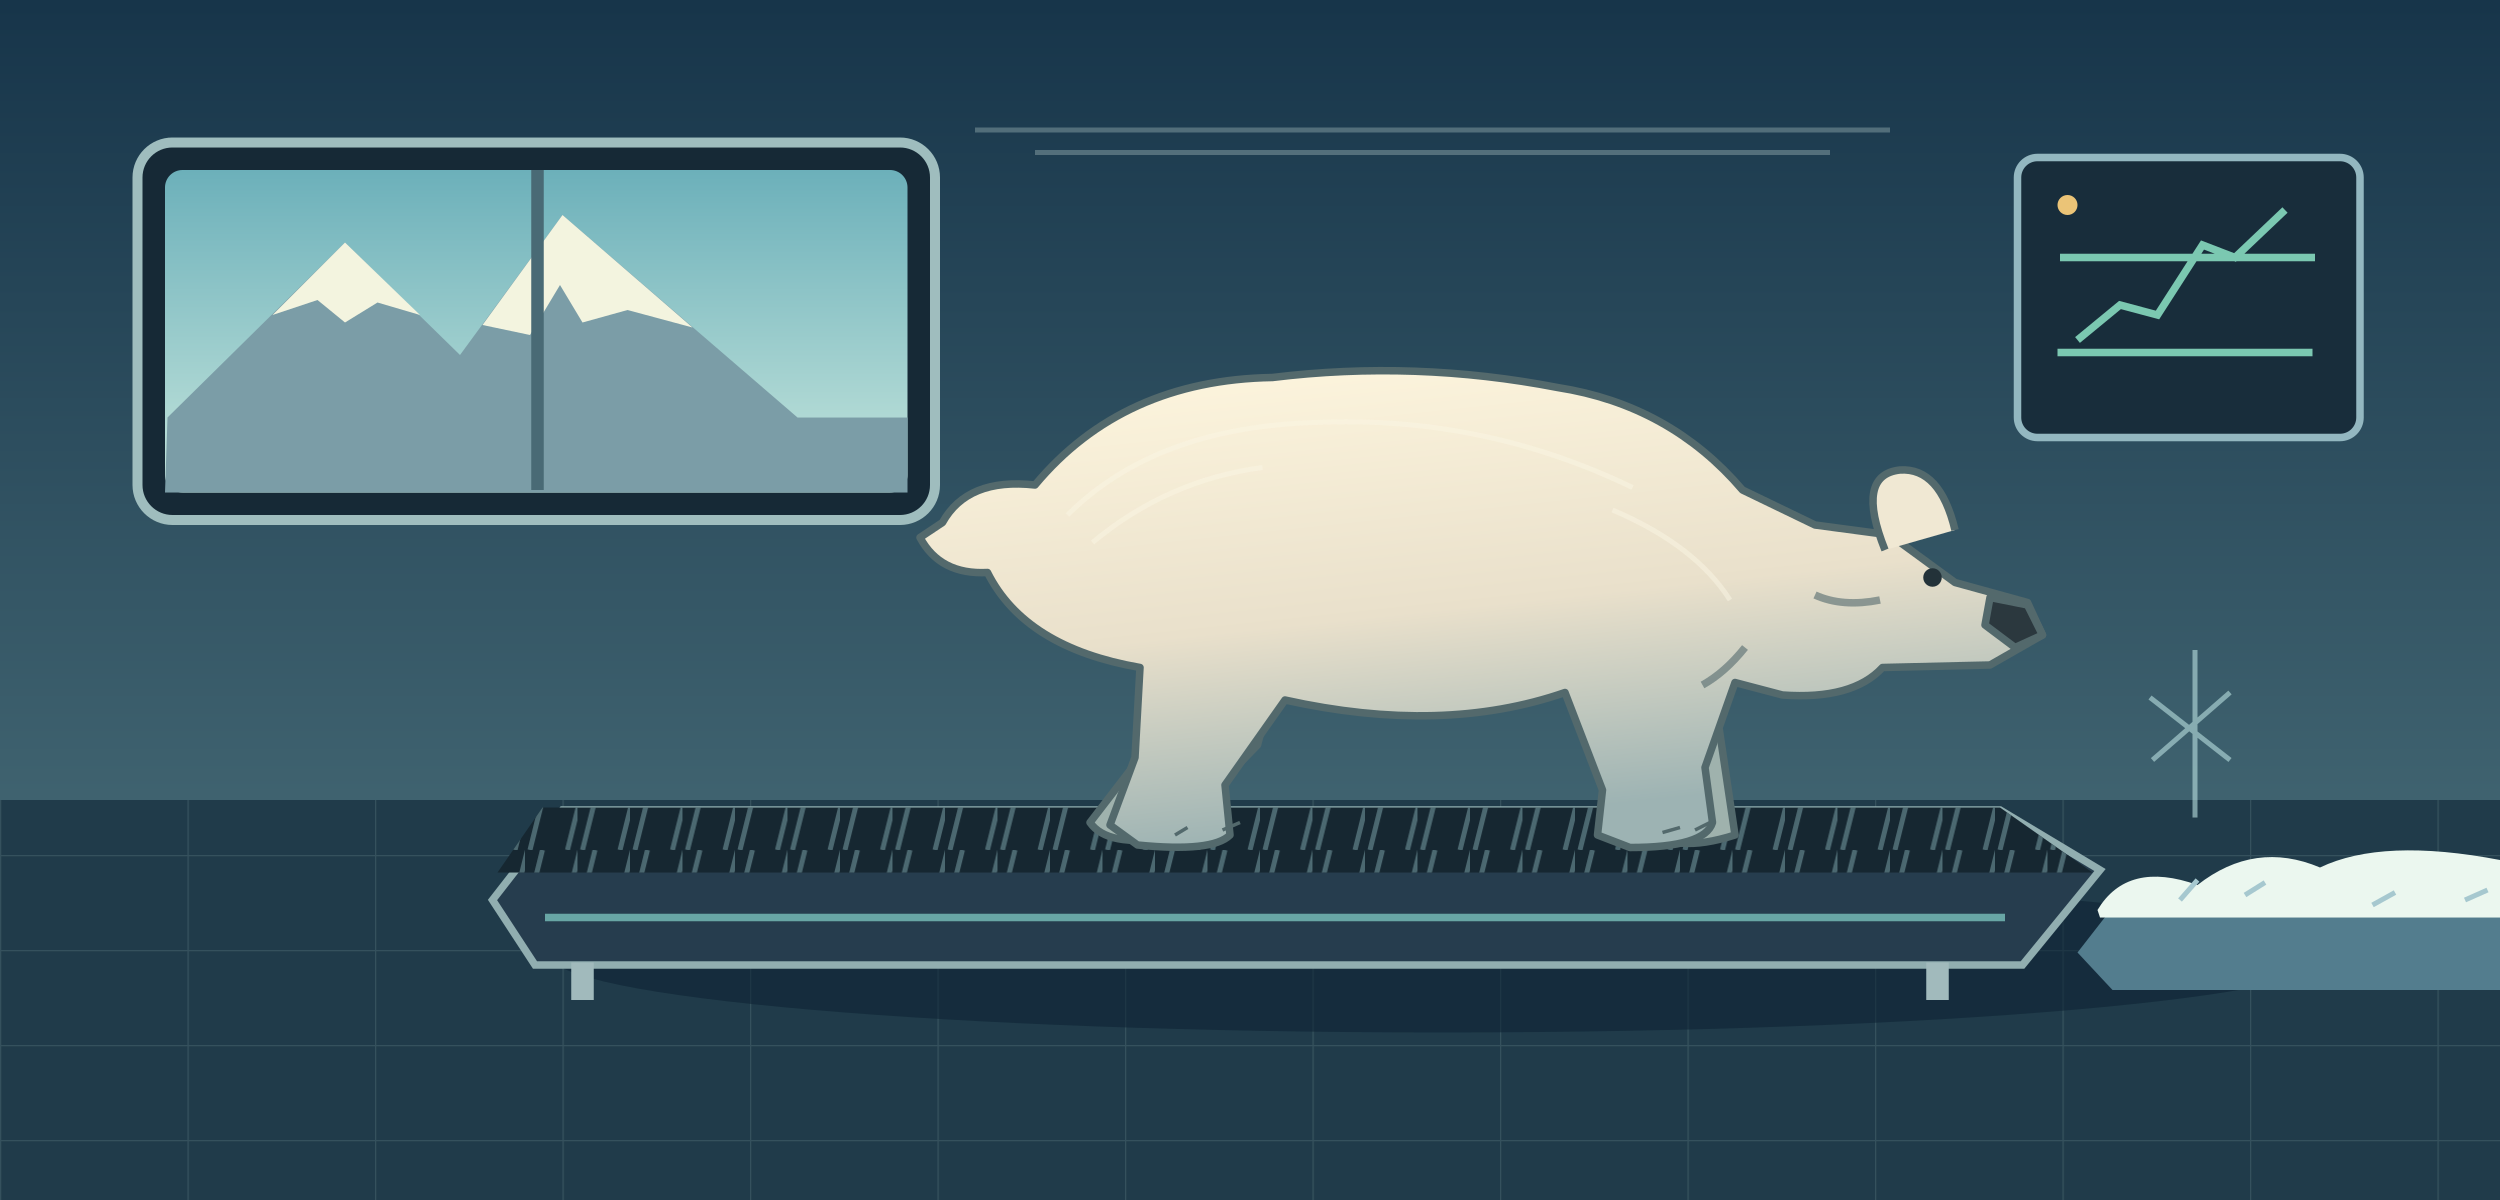
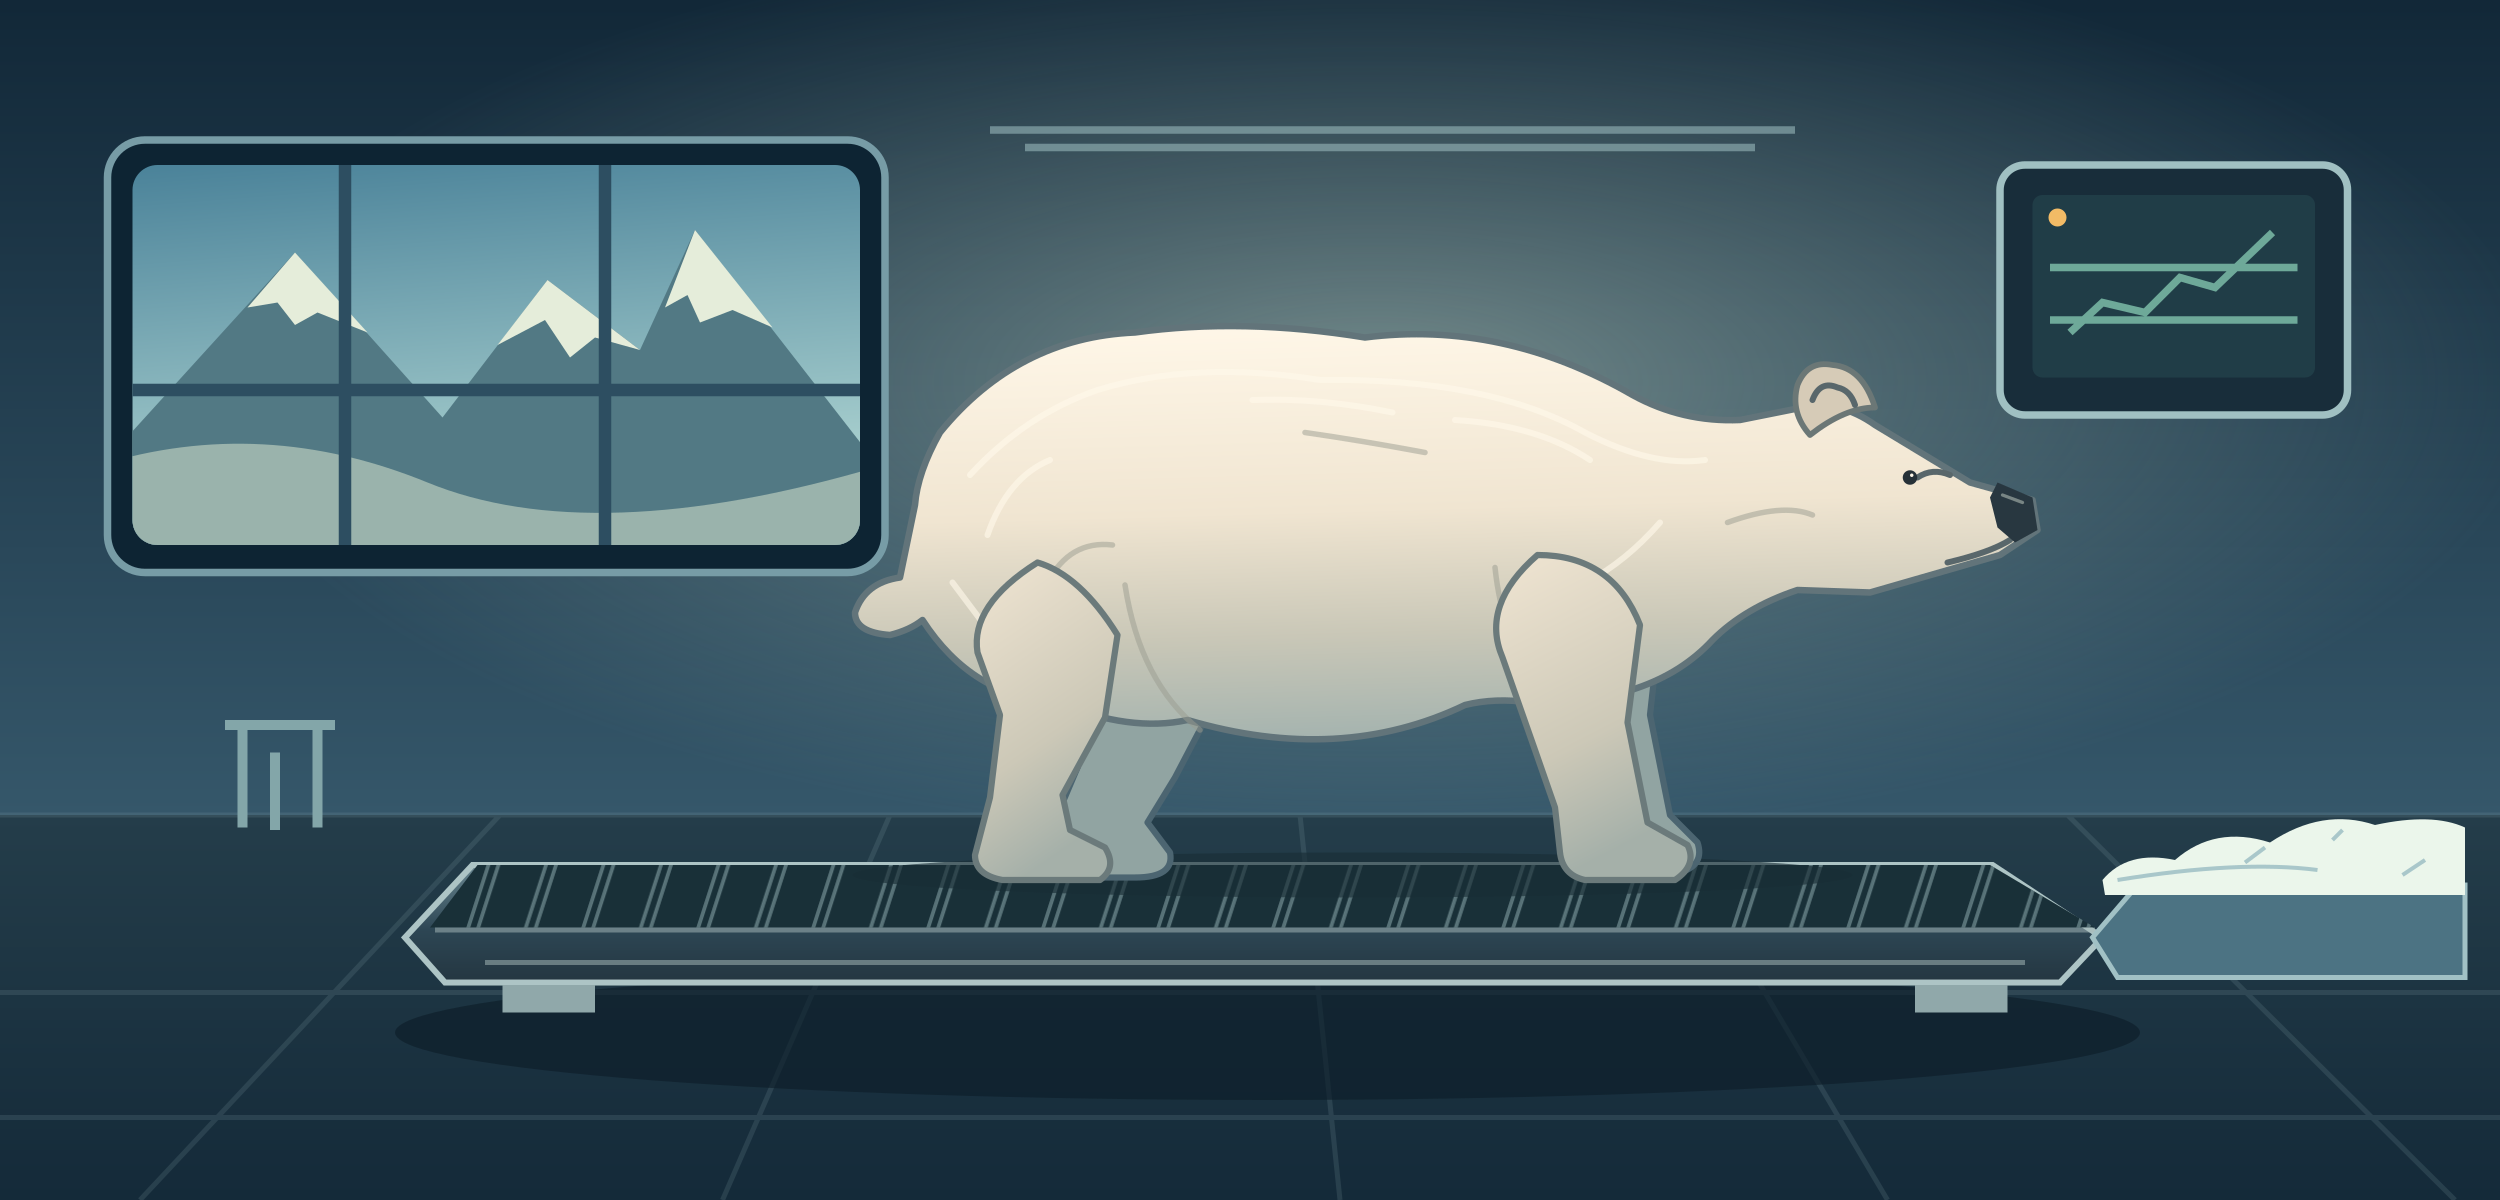
- <svg xmlns="http://www.w3.org/2000/svg" viewBox="0 0 1000 480" role="img" aria-labelledby="title desc">
+ <svg xmlns="http://www.w3.org/2000/svg" class="th-treadmill-art" viewBox="0 0 1000 480" width="1000" height="480" role="img" aria-labelledby="th-art-title th-art-desc">
  <defs>
-     <linearGradient id="wall" x2="0" y2="1">
-       <stop stop-color="#17354a" />
-       <stop offset="1" stop-color="#537982" />
+     <linearGradient id="th-wall" x2="0" y2="1">
+       <stop stop-color="#122838" />
+       <stop offset=".68" stop-color="#35576a" />
+       <stop offset="1" stop-color="#5f7c82" />
    </linearGradient>
-     <linearGradient id="fur" x2=".25" y2="1">
-       <stop stop-color="#fff7df" />
-       <stop offset=".58" stop-color="#e9e0cb" />
-       <stop offset="1" stop-color="#9db3b3" />
+     <linearGradient id="th-floor" x2="0" y2="1">
+       <stop stop-color="#243d4a" />
+       <stop offset="1" stop-color="#142a39" />
    </linearGradient>
-     <linearGradient id="glass" x2="0" y2="1">
-       <stop stop-color="#6cb0ba" />
-       <stop offset="1" stop-color="#c4e5dc" />
+     <linearGradient id="th-fur" x1=".2" y1="0" x2=".28" y2="1">
+       <stop stop-color="#fff7e8" />
+       <stop offset=".46" stop-color="#f0e5d1" />
+       <stop offset=".76" stop-color="#c9c7b7" />
+       <stop offset="1" stop-color="#a6b4af" />
    </linearGradient>
-     <pattern id="floor" width="75" height="38" patternUnits="userSpaceOnUse">
-       <path d="M0 0h75M0 0v38" stroke="#698789" opacity=".3" />
-     </pattern>
-     <pattern id="belt" width="21" height="20" patternUnits="userSpaceOnUse">
-       <path d="M7 0 2 20m20-20-5 20" stroke="#6e9299" opacity=".6" stroke-width="2" />
+     <linearGradient id="th-leg" x2=".31" y2="1">
+       <stop stop-color="#f0e5d2" />
+       <stop offset=".65" stop-color="#ccc8b7" />
+       <stop offset="1" stop-color="#a5b0a9" />
+     </linearGradient>
+     <linearGradient id="th-window" x2=".15" y2="1">
+       <stop stop-color="#4a8299" />
+       <stop offset="1" stop-color="#b4d9d5" />
+     </linearGradient>
+     <linearGradient id="th-metal" x2="0" y2="1">
+       <stop stop-color="#698790" />
+       <stop offset=".55" stop-color="#2d4654" />
+       <stop offset="1" stop-color="#243641" />
+     </linearGradient>
+     <radialGradient id="th-lamp">
+       <stop stop-color="#d7e9d5" stop-opacity=".45" />
+       <stop offset="1" stop-color="#adc6bc" stop-opacity="0" />
+     </radialGradient>
+     <clipPath id="th-window-clip">
+       <rect x="53" y="66" width="291" height="152" rx="10" />
+     </clipPath>
+     <clipPath id="th-belt-clip">
+       <path d="M191 346h605l42 25H172z" />
+     </clipPath>
+     <pattern id="th-ridges" width="23" height="31" patternUnits="userSpaceOnUse">
+       <path d="M13 0 3 31M17 0 7 31" stroke="#8ba8ac" opacity=".55" stroke-width="1.5" />
    </pattern>
  </defs>
-   <path fill="url(#wall)" d="M0 0h1000v480H0z" />
-   <path d="M0 320h1000v160H0z" fill="#203b4a" />
-   <path d="M0 320h1000v160H0z" fill="url(#floor)" />
-   <rect x="55" y="57" width="319" height="151" rx="14" fill="#162936" stroke="#9fbdbe" stroke-width="4" />
-   <rect x="66" y="68" width="297" height="129" rx="7" fill="url(#glass)" />
-   <path d="m67 167 71-70 46 45 41-56 94 81h44v30H66z" fill="#7b9da7" />
-   <path d="m109 126 29-29 30 29-17-5-13 8-11-9zm84 4 32-44 52 45-26-7-18 5-9-15-12 20z" fill="#f3f4df" />
-   <path d="M215 68v128" stroke="#496a75" stroke-width="5" />
-   <rect x="807" y="63" width="137" height="112" rx="8" fill="#182d3b" stroke="#93b7c0" stroke-width="3" />
-   <path d="M823 141h102M824 103h102m-95 33 17-14 15 4 18-28 13 5 20-19" fill="none" stroke="#7bc8b1" stroke-width="3" />
-   <circle cx="827" cy="82" r="4" fill="#ebc477" />
-   <path d="M390 52h366M414 61h318" stroke="#a2b9b9" stroke-width="2" opacity=".4" />
-   <ellipse cx="577" cy="382" rx="357" ry="31" fill="#0c2233" opacity=".57" />
-   <path d="M225 324h575l40 24-31 38H214l-17-26z" fill="#263d4e" stroke="#91aeb0" stroke-width="3" />
-   <path d="M217 323h583l37 26H199z" fill="#162731" />
-   <path d="M217 323h583l37 26H199z" fill="url(#belt)" />
-   <path d="M233 385v15m542-15v15" stroke="#a1babc" stroke-width="9" />
-   <path d="M218 367h584" stroke="#68a6a5" stroke-width="3" />
-   <path d="M845 363h155v33H845l-14-15z" fill="#537d8e" />
-   <path d="M839 364q12-20 40-10 23-18 49-7 25-12 72-3v23H840z" fill="#ebf7ef" />
-   <path d="m872 360 7-8m19 6 8-5m43 9 9-5m28 3 9-4" stroke="#a6c8cf" stroke-width="2" />
-   <g stroke="#53696c" stroke-width="3" stroke-linejoin="round">
-     <path d="M471 259q-10 20-15 44l-20 26q7 10 31 6l36-37 9-34M638 257l25 55-4 19q10 11 35 3l-7-47-13-33" fill="#9fb2ad" />
-     <path d="M377 209q10-18 37-15 35-42 95-43 57-7 114 4 45 7 74 41l29 14 30 4 26 19 29 8 6 13-21 12-43 1q-12 13-40 11l-19-5-12 34 3 22q-3 10-33 10l-13-5 2-18-15-39q-49 17-112 3l-24 34 2 20q-7 7-37 4l-11-8 10-27 2-36q-46-8-61-38-19 1-27-14z" fill="url(#fur)" />
-     <path d="M754 220q-12-30 6-32 16-1 22 24" fill="#f0e8d3" />
-     <path d="M796 239l15 3 6 12-11 5-12-9z" fill="#2b383e" />
-     <path d="M726 238q11 5 26 2m-54 19q-8 10-17 15" fill="none" opacity=".6" />
-     <circle cx="773" cy="231" r="3.7" fill="#233239" stroke="none" />
-     <path d="m489 332 7-3m-26 5 5-3m190 2 7-2m6 1 6-3" stroke-width="1.4" />
+   <path d="M0 0h1000v480H0z" fill="url(#th-wall)" />
+   <ellipse cx="550" cy="153" rx="470" ry="185" fill="url(#th-lamp)" />
+   <path d="M0 326h1000v154H0z" fill="url(#th-floor)" />
+   <path d="M0 326h1000M0 397h1000M0 447h1000M356 326l-67 154m-89-154L56 480m464-154 16 154m128-154 91 154m72-154 155 154" fill="none" stroke="#8aa6ae" stroke-opacity=".17" stroke-width="2" />
+   <rect x="43" y="56" width="311" height="173" rx="15" fill="#0d2433" stroke="#779ca6" stroke-width="3" />
+   <g clip-path="url(#th-window-clip)">
+     <path d="M53 66h291v152H53z" fill="url(#th-window)" />
+     <path d="m48 178 70-77 59 66 42-55 37 28 22-48 70 90v36H48z" fill="#527984" />
+     <path d="m99 123 19-22 29 32-20-8-9 5-7-9zm100 15 20-26 37 28-18-5-10 8-10-15zm67-15 12-31 31 39-16-7-13 5-5-11z" fill="#e5edda" />
+     <path d="M40 186q65-20 131 7t179-6v37H42z" fill="#9ab3ac" />
+     <path d="M138 66v152m104-152v152M53 156h291" stroke="#2d4e61" stroke-width="5" />
  </g>
-   <g fill="none" stroke="#faf5e3" opacity=".51" stroke-width="2">
-     <path d="M427 206q35-35 99-37 67-3 127 26" />
-     <path d="M437 217q30-25 68-30m140 17q33 14 47 36" />
+   <path d="M396 52h322m-308 7h292" stroke="#a1c1c2" stroke-opacity=".55" stroke-width="3" />
+   <path d="M110 301v31m-20-42h44m-37 1v40m30-40v40" fill="none" stroke="#83a6a9" stroke-width="4" />
+   <rect x="800" y="66" width="139" height="100" rx="10" fill="#182d3a" stroke="#a0c0c2" stroke-width="3" />
+   <rect x="813" y="78" width="113" height="73" rx="4" fill="#203d47" />
+   <path d="M820 128h99m-99-21h99m-91 26 13-12 17 4 14-14 14 4 23-22" fill="none" stroke="#8fd7bd" stroke-opacity=".7" stroke-width="3" />
+   <circle cx="823" cy="87" r="3.6" fill="#f2bb66" />
+   <ellipse cx="507" cy="413" rx="349" ry="27" fill="#0c1c27" opacity=".62" />
+   <path d="M189 346h608l44 29-17 18H178l-16-18z" fill="url(#th-metal)" stroke="#adc4c5" stroke-width="2.4" />
+   <path d="M191 346h605l42 25H172z" fill="#193038" />
+   <g clip-path="url(#th-belt-clip)">
+     <path class="th-belt-lines" d="M169 345h702v28H169z" fill="url(#th-ridges)" />
  </g>
-   <path d="M878 260v67m-18-48 32 25m-31 0 31-27" stroke="#b9e0df" stroke-width="2" opacity=".6" />
+   <path d="M174 372h664m-644 13h616" stroke="#a6b9b8" stroke-opacity=".52" stroke-width="2" />
+   <path d="M201 394h37v11h-37zm565 0h37v11h-37z" fill="#90a8aa" />
+   <ellipse cx="541" cy="350" rx="200" ry="9" fill="#182c34" opacity=".63" />
+   <path d="M855 354h131v37H847l-10-16z" fill="#4c7383" stroke="#a1c1c5" stroke-width="2" />
+   <path d="M841 352q10-12 29-8 16-14 38-7 21-14 42-7 23-5 36 1v27H842z" fill="#ebf6eb" />
+   <path d="M847 352q49-8 80-4m6-12 4-4m-39 13 8-6m55 11 9-6" fill="none" stroke="#a9c7ca" stroke-width="1.6" />
+   <g class="th-polar-bear" stroke-linejoin="round" stroke-linecap="round">
+     <g fill="#91a4a2" stroke="#4c6571" stroke-width="2.5">
+       <path class="th-leg th-hind-far" d="M443 240q29 0 49 29l-22 42-11 18 9 12q2 10-14 10h-27q-13 0-10-11l14-33 7-29z" />
+       <path class="th-leg th-fore-far" d="M623 240q23-6 41 10l-4 36 8 40 11 11q3 9-7 12h-28q-12 0-15-9l-6-33-14-45z" />
+     </g>
+     <path class="th-body" d="M360 231q-14 2-18 14 0 8 14 9 8-2 13-6 20 31 54 33 29 12 52 7 61 18 111-6 12-3 26-1 49 1 73-25 13-13 34-20l29 1 52-15 15-10-2-12-25-7-38-23q-14-10-29-7l-25 5q-23 1-43-10-52-30-107-23-49-8-92-2-47 2-78 40-9 16-10 29z" fill="url(#th-fur)" stroke="#62747a" stroke-width="2.6" />
+     <path d="M388 190q22-24 51-34 39-12 89-4 67-1 106 21 27 14 48 11m-287 30q8-23 25-30m81-24q27-1 56 5m25 3q33 2 54 16m-255 49 12 16m207-6q37-3 64-34" stroke="#fff9e9" stroke-opacity=".62" stroke-width="2.4" fill="none" />
+     <path d="M445 218q-17-2-26 15-10 15-8 29m39-28q6 39 30 58m118-65q3 29 17 44m-93-98q21 3 48 8m121 28q22-8 34-3" fill="none" stroke="#9a9d90" stroke-opacity=".5" stroke-width="2.2" />
+     <g fill="url(#th-leg)" stroke="#6b7a7b" stroke-width="2.5">
+       <path class="th-leg th-hind-near" d="M415 225q17 5 32 29l-5 33-17 31 3 14 14 7q5 8-2 13h-39q-11-2-11-10l6-23 4-33-9-25q-3-19 24-36z" />
+       <path class="th-leg th-fore-near" d="M615 222q30 0 41 28l-5 39 8 40 16 9q4 8-5 14h-36q-9-2-10-11l-2-18-8-23-13-37q-9-21 14-41z" />
+     </g>
+     <g class="th-head">
+       <path d="M724 174q-8-9-5-20 4-10 14-8 12 1 17 17-12 0-26 11z" fill="#d6cbb7" stroke="#6b7776" stroke-width="2.3" />
+       <path d="M725 160q3-8 10-5 5 1 7 7m25 29q6-4 13-1m-1 35q17-4 25-9" stroke="#59676b" stroke-width="2.4" fill="none" />
+       <circle cx="764" cy="191" r="2.9" fill="#263138" />
+       <circle cx="764.7" cy="190.1" r=".7" fill="#fff7e8" />
+       <path d="m799 193 14 6 2 13-9 5-7-6-3-12z" fill="#283740" />
+       <path d="m801 198 8 3" stroke="#788584" stroke-width="1.3" />
+     </g>
+   </g>
</svg>
